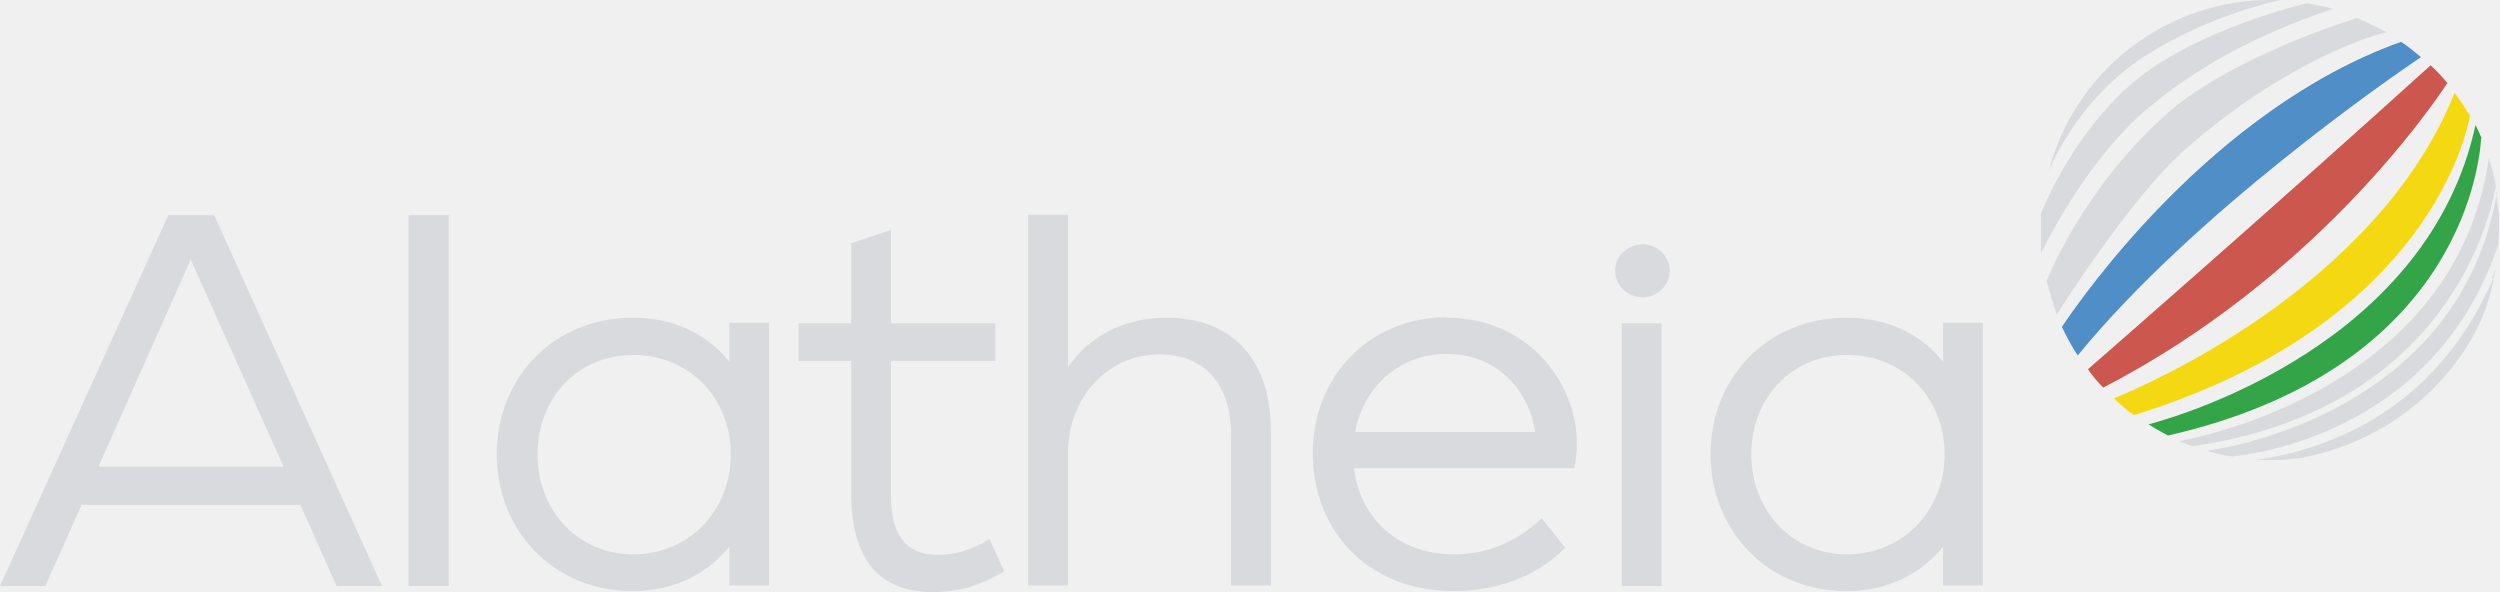
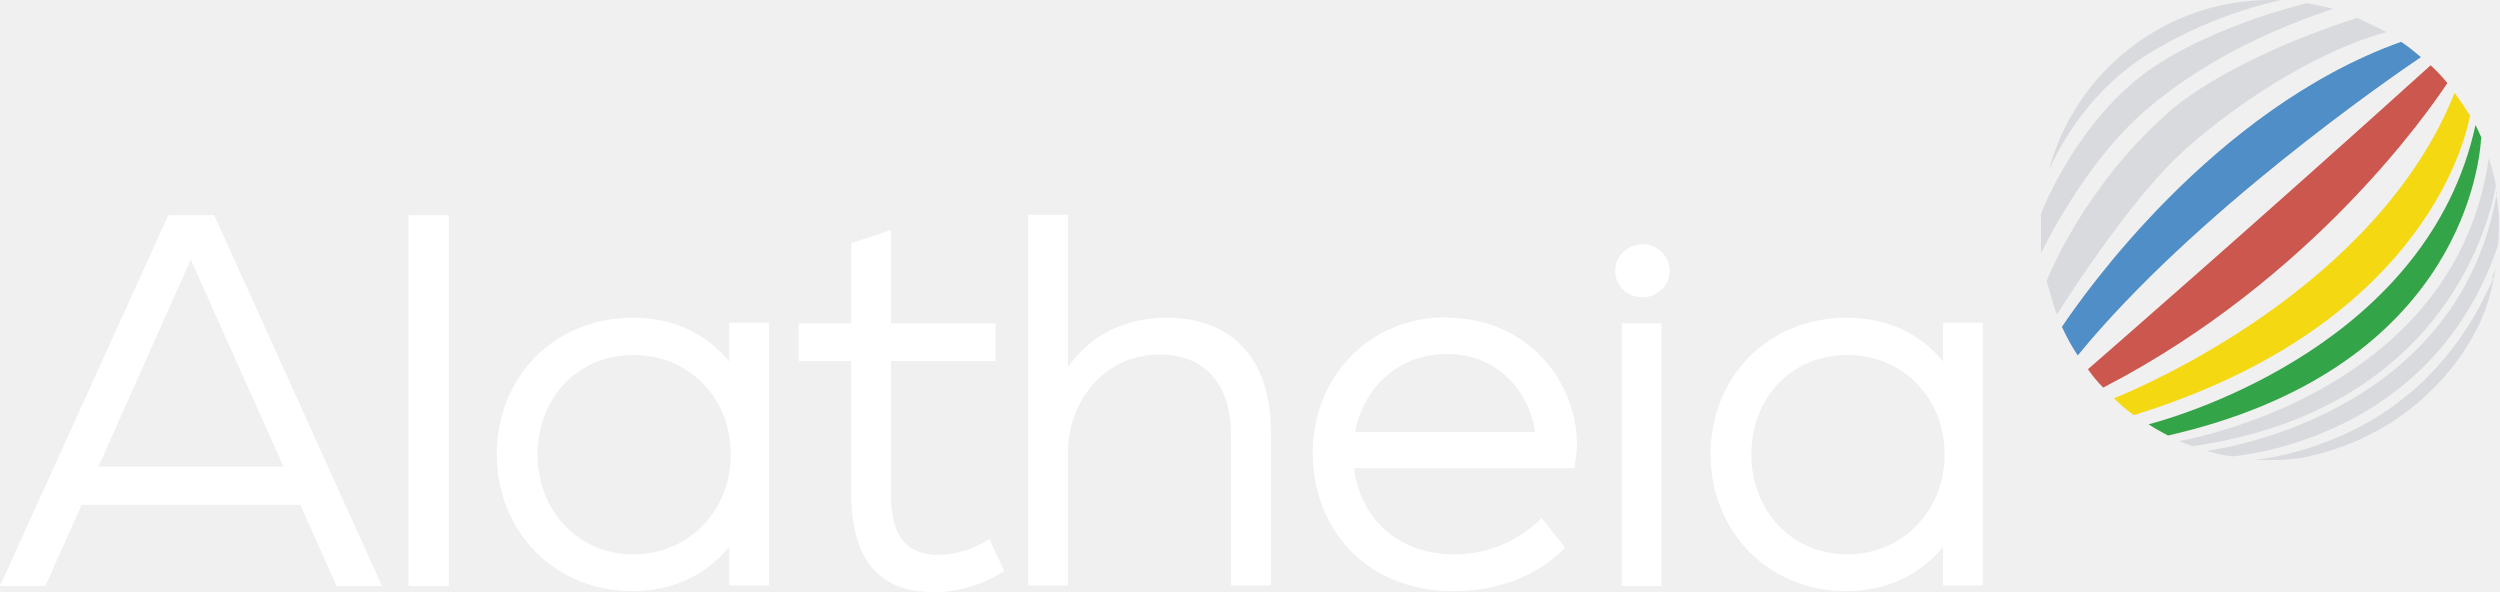
<svg xmlns="http://www.w3.org/2000/svg" id="Capa_2" data-name="Capa 2" viewBox="0 0 49.02 11.6">
  <defs>
    <style>
      .cls-1 {
        fill: #34a448;
      }

      .cls-2 {
-         fill: #d8dade;
+         fill: #fff;
      }

      .cls-3 {
        fill: #f4d912;
      }

      .cls-4 {
        fill: #4f8ec6;
      }

      .cls-5 {
        fill: #d8dade;
      }

      .cls-6 {
        fill: #cc574e;
      }
    </style>
  </defs>
  <g id="Capa_1-2" data-name="Capa 1">
    <g>
      <path class="cls-2" d="m3.3,4.22h.9l3.29,7.27h-.89l-.71-1.59H1.6l-.71,1.59h-.89l3.3-7.27Zm2.26,4.93l-1.82-4.06-1.81,4.06h3.62Z" />
      <path class="cls-2" d="m8.01,4.22h.79v7.27h-.79v-7.27Z" />
      <path class="cls-2" d="m9.74,8.91c0-1.51,1.12-2.68,2.67-2.68.81,0,1.45.32,1.89.86v-.76h.78v5.15h-.78v-.76c-.44.54-1.09.87-1.9.87-1.54,0-2.66-1.18-2.66-2.69Zm.8,0c0,1.1.79,1.96,1.88,1.96s1.91-.86,1.91-1.96-.81-1.95-1.91-1.95-1.88.85-1.88,1.95Z" />
      <path class="cls-2" d="m15.66,6.34h1.03v-1.57l.78-.26v1.83h2.05v.74h-2.05v2.63c0,.95.44,1.17.93,1.17.31,0,.68-.1,1-.31l.29.63c-.37.23-.83.41-1.38.41-.89,0-1.62-.43-1.62-1.95v-2.58h-1.03v-.74Z" />
      <path class="cls-2" d="m20.94,4.22v2.98c.41-.59,1.07-.97,1.94-.97,1.18,0,2.04.71,2.04,2.23v3.02h-.78v-2.93c0-1.12-.61-1.6-1.4-1.6-1.09,0-1.8.92-1.8,1.93v2.6h-.78v-7.27h.78Z" />
      <path class="cls-2" d="m28.37,6.23c1.61,0,2.55,1.29,2.55,2.47,0,.16-.02.3-.05.48h-4.32c.11.93.81,1.69,1.97,1.69.49,0,1.13-.15,1.71-.71l.46.58c-.64.65-1.49.85-2.18.85-1.79,0-2.77-1.29-2.77-2.7,0-1.51,1.11-2.67,2.63-2.67Zm-1.8,2.24h3.53c-.11-.78-.72-1.53-1.73-1.53-.93,0-1.63.64-1.8,1.53Z" />
      <path class="cls-2" d="m32.21,4.79c.28,0,.53.23.53.52s-.25.52-.53.52c-.3,0-.54-.23-.54-.52s.24-.52.54-.52Zm.37,1.55v5.15h-.78v-5.15h.78Z" />
      <path class="cls-2" d="m33.54,8.91c0-1.51,1.12-2.68,2.67-2.68.81,0,1.45.32,1.89.86v-.76h.78v5.15h-.78v-.76c-.44.54-1.09.87-1.9.87-1.54,0-2.66-1.18-2.66-2.69Zm.8,0c0,1.1.79,1.96,1.88,1.96s1.91-.86,1.91-1.96-.81-1.95-1.91-1.95-1.88.85-1.88,1.95Z" />
      <path class="cls-4" d="m47.47,1.12c-.58.39-4.45,3.06-6.73,5.85-.12-.18-.22-.37-.31-.56.4-.6,2.96-4.27,6.65-5.59.14.09.27.2.39.3" />
      <path class="cls-6" d="m47.98,1.64c-.33.5-2.62,3.83-6.74,5.96-.11-.11-.21-.23-.3-.36.38-.33,3.5-3.05,6.72-5.96.12.11.23.23.33.35" />
      <path class="cls-3" d="m48.43,2.28h0c-.13.67-1.09,4.16-6.59,5.86-.14-.1-.27-.21-.39-.33.57-.23,5.16-2.18,6.68-5.99.11.15.21.3.31.46" />
      <path class="cls-1" d="m48.65,2.72c-.05.71-.57,4.55-6.14,5.82h0c-.13-.07-.26-.14-.38-.22.72-.19,5.49-1.62,6.41-5.87.04.08.08.17.12.26" />
      <path class="cls-5" d="m48.94,3.65h0c-.17.9-1.13,4.4-5.95,5.1h0c-.09-.03-.18-.07-.26-.1.68-.13,5.45-1.17,6.07-5.55.06.18.11.36.14.55" />
      <path class="cls-5" d="m48.96,3.77c-.72,4.25-5.18,5-5.69,5.07.08.02.17.05.25.07h0s0,0,0,0c.08.01.17.03.25.04h0c.68-.07,4.02-.6,5.21-4.14h0c.02-.16.02-.32.02-.48h0c0-.19-.03-.38-.06-.56Z" />
      <path class="cls-5" d="m48.89,5.45l-.04.1s-.03.07-.05.1l-.1.2s-.03.07-.05.1l-.05.1c-.04.06-.07.13-.11.19l-.12.19c-.04.06-.08.12-.12.18-.04.06-.08.12-.13.18-.09.11-.18.23-.28.34-.09.11-.2.21-.3.32-.11.1-.21.2-.33.29-.45.38-.96.67-1.51.89-.27.11-.55.2-.84.27-.21.05-.42.09-.64.12.05,0,.09,0,.14,0h.25s0,0,0,0c0,0,0,0,0,0h0s0,0,0,0c.18,0,.35-.02.52-.04,0,0,0,0,0,0,.24-.05.47-.11.7-.19.28-.09.55-.22.81-.36.26-.14.5-.31.73-.5.12-.09.22-.2.33-.3.1-.11.21-.21.3-.33.1-.11.18-.23.27-.35.04-.06.08-.12.12-.19.04-.06.08-.12.11-.19l.09-.16h0c.1-.22.19-.45.25-.69,0,0,.05-.22.05-.22v-.02s0,0,0,0c0,0,0,0,0,0,.02-.07.03-.14.04-.2l-.07.17Z" />
      <path class="cls-5" d="m46.8.63c-.82.2-2.41.94-3.93,2.28-1.12.98-2.54,3.26-2.54,3.26-.05-.13-.16-.53-.2-.66,0,0,.69-1.8,2.36-3.28,0,0,.99-.99,3.73-1.88l.58.28Z" />
      <path class="cls-5" d="m44.73,0s0,0,0,0c-.07,0-.14,0-.21,0-2.09,0-3.85,1.43-4.35,3.36h0s.52-1.37,1.87-2.25C43.27.32,44.51.05,44.72,0h0Z" />
      <path class="cls-5" d="m40.02,4.97s.83-1.78,2.1-2.85,2.69-1.63,3.63-1.95l-.51-.11s-2.22.52-3.44,1.58-1.78,2.55-1.78,2.55v.78Z" />
    </g>
  </g>
</svg>
